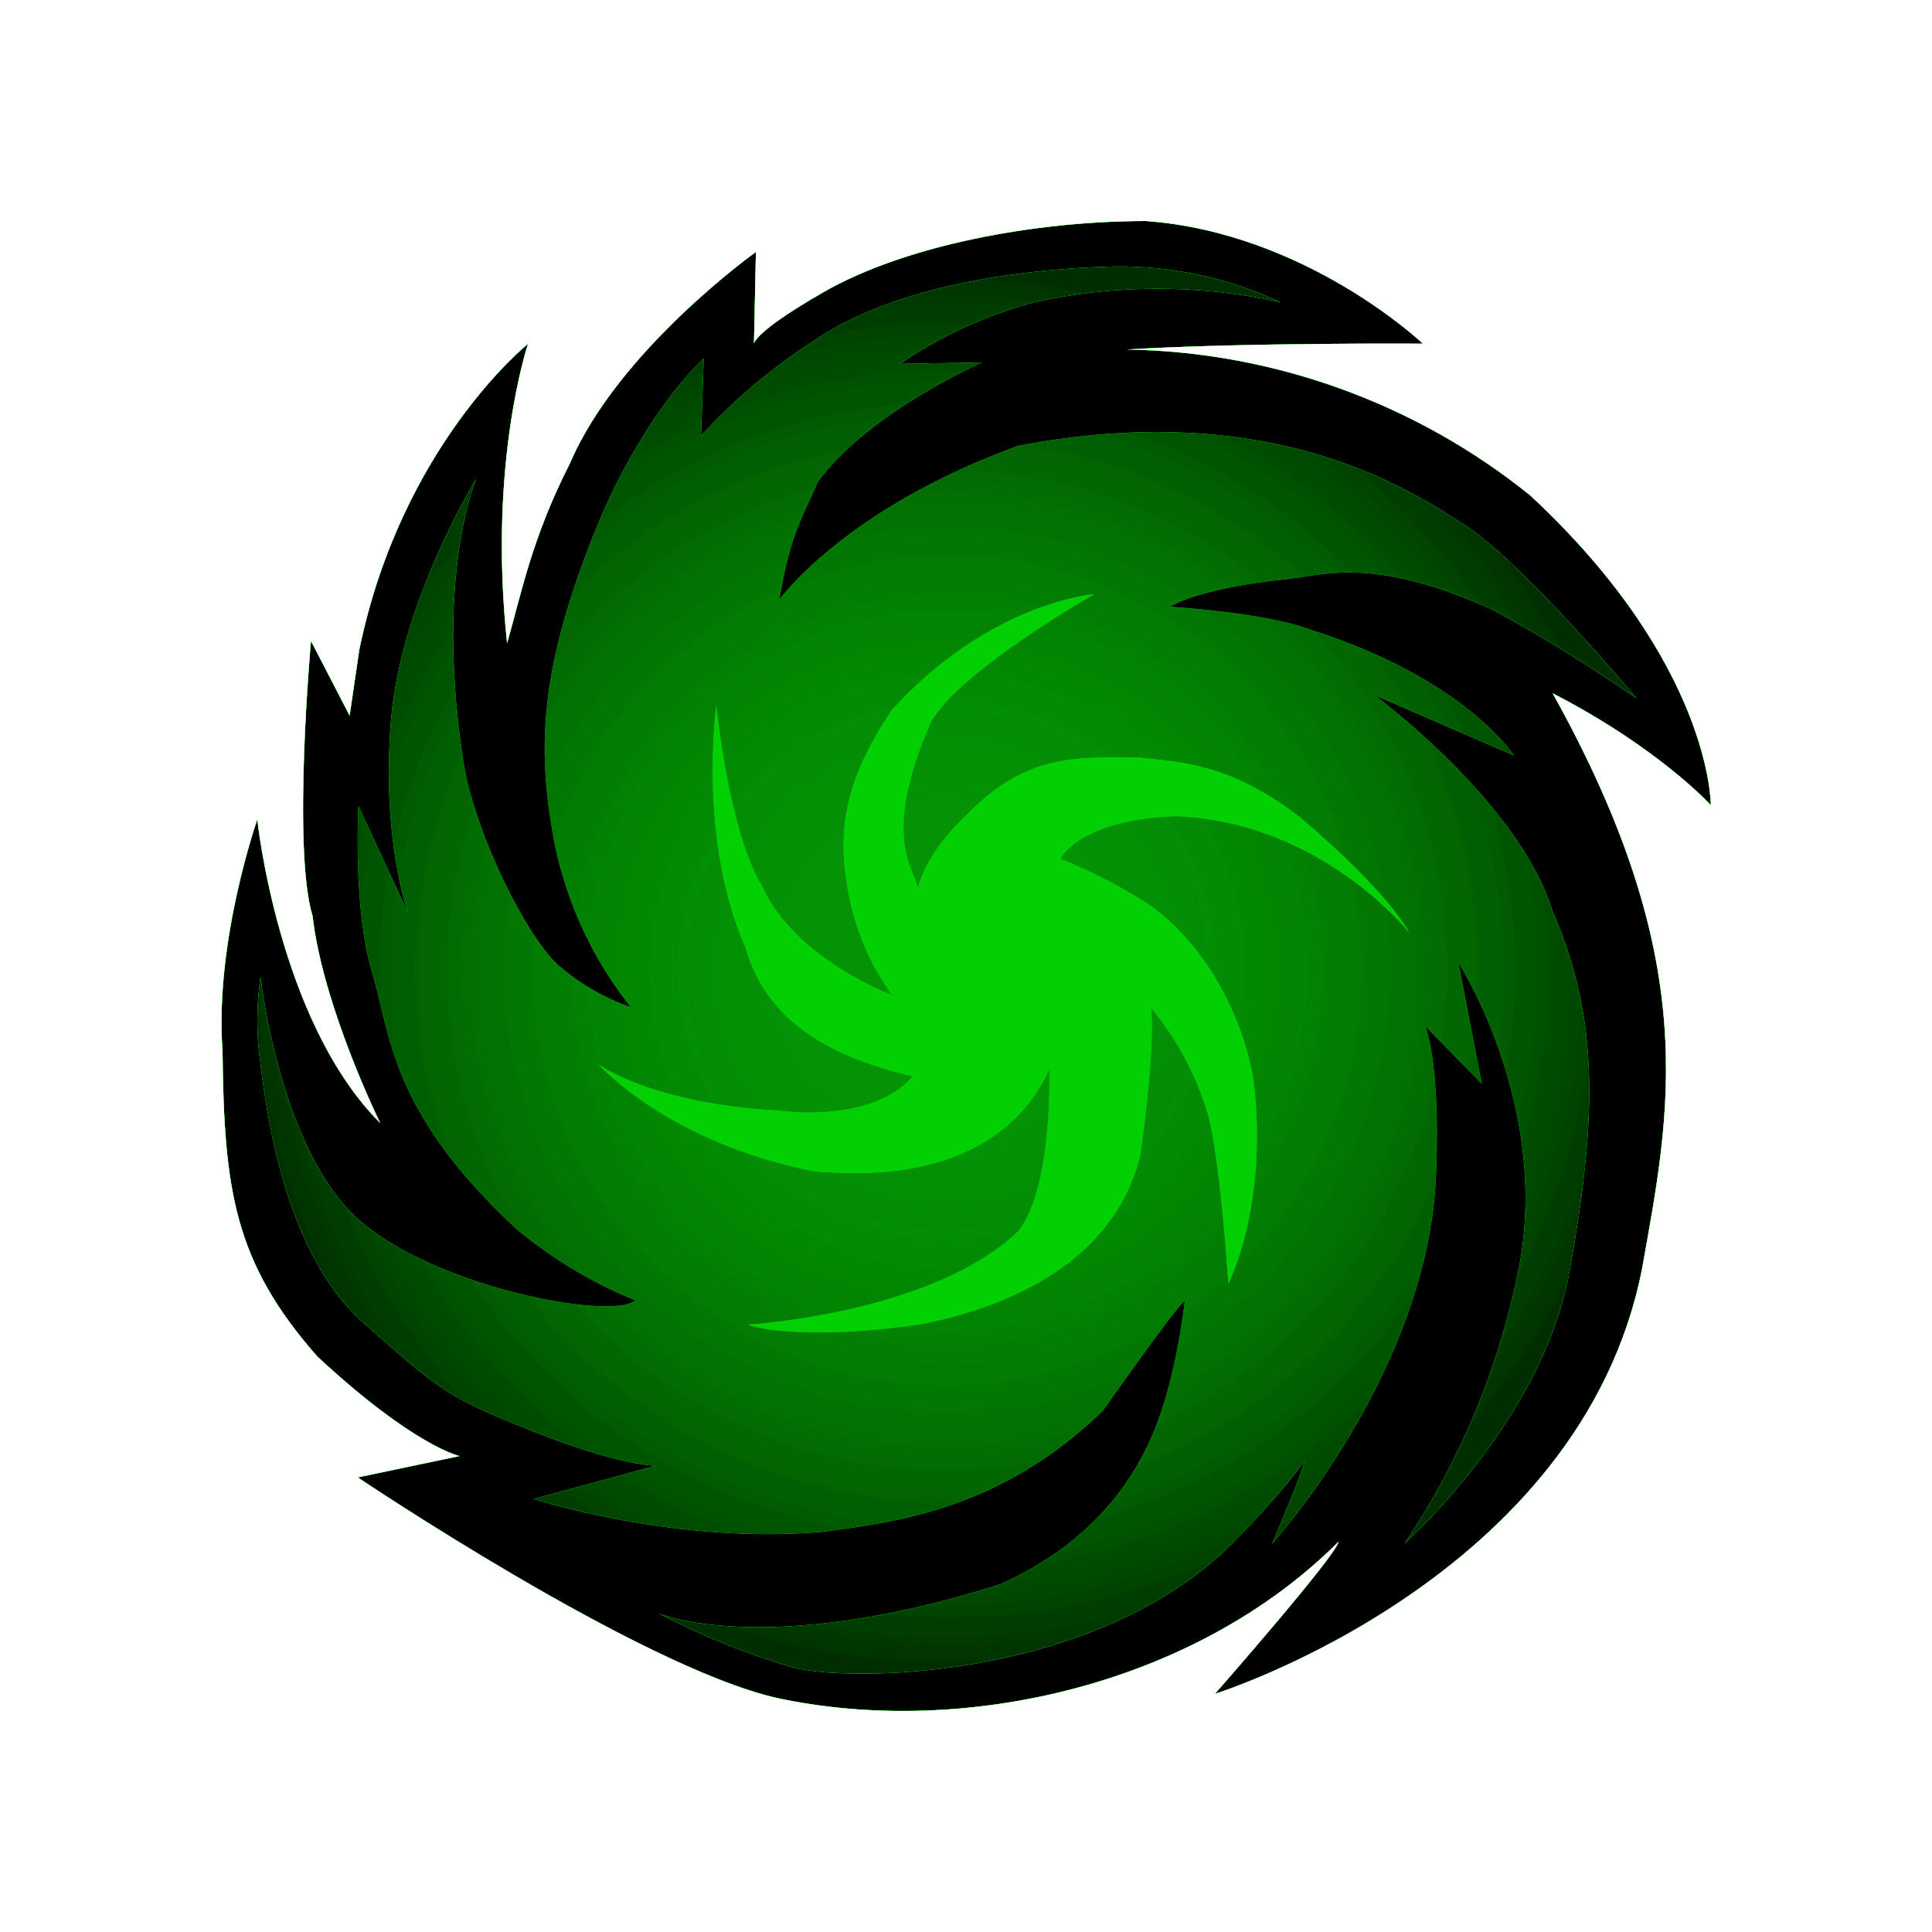
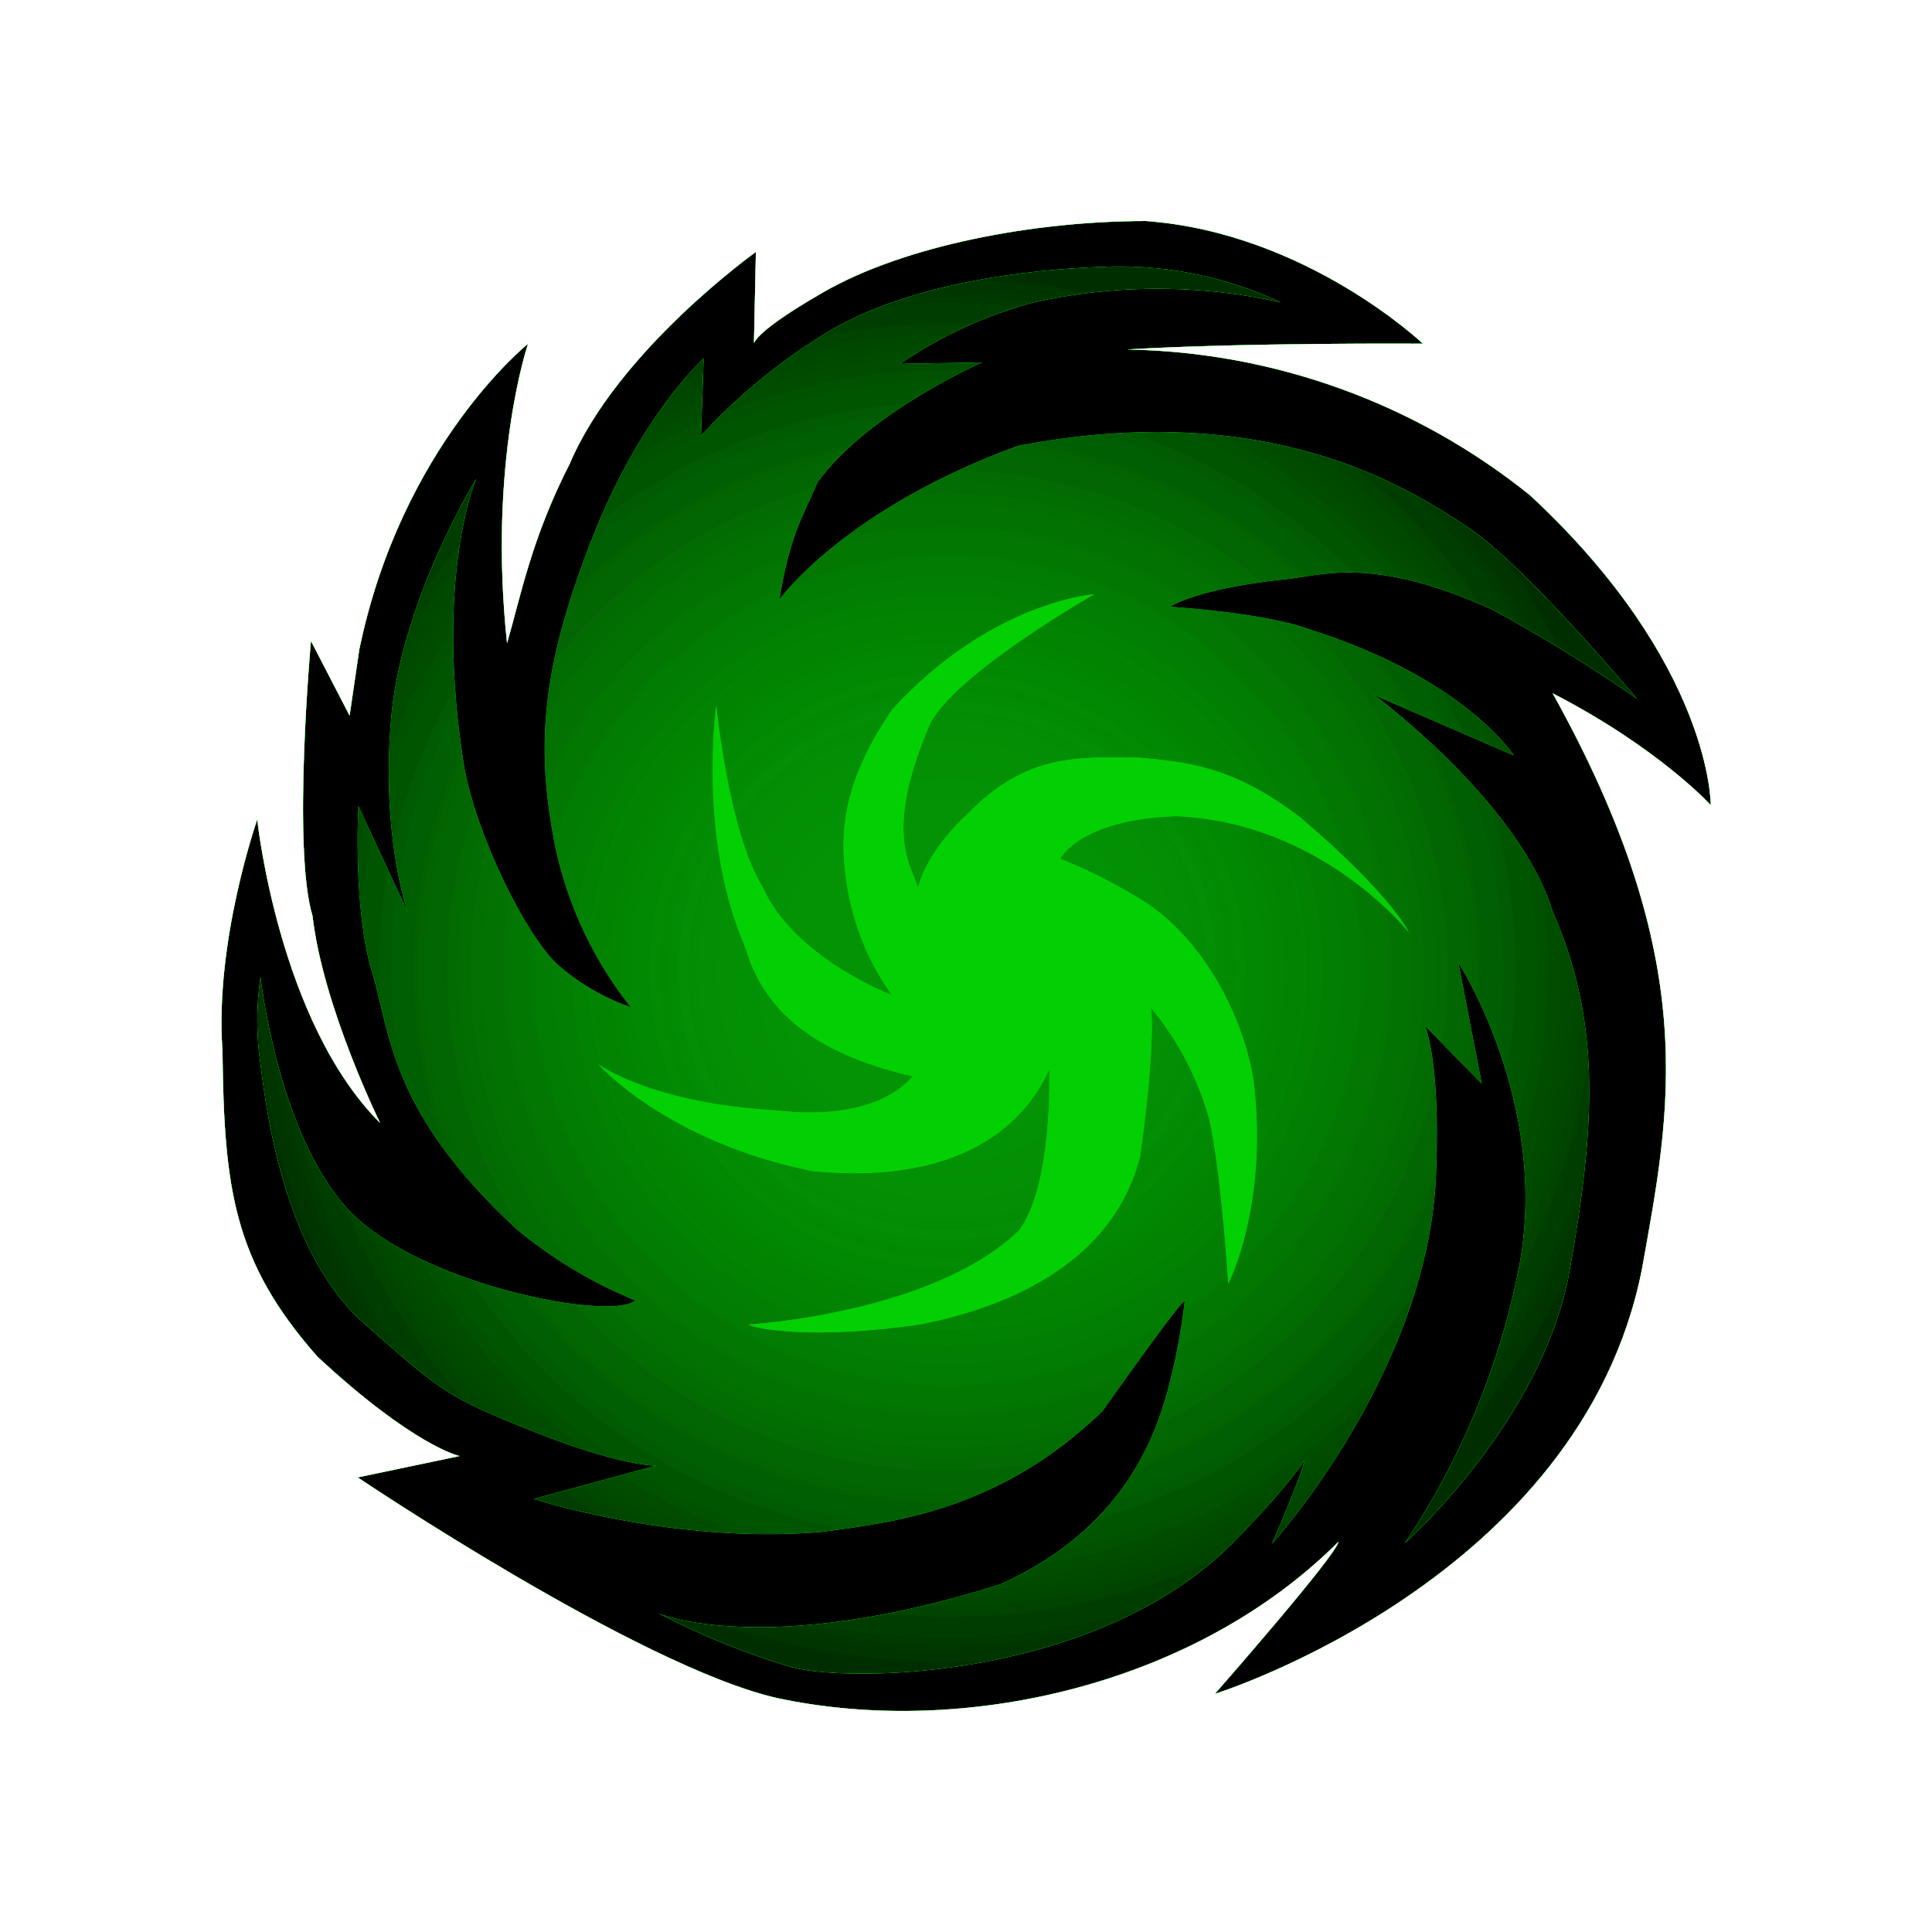
- <svg xmlns="http://www.w3.org/2000/svg" id="Layer_1" data-name="Layer 1" viewBox="0 0 200 200" version="1.1">
-   <defs id="defs11">
-     <style id="style2">.cls-1{fill:url(#radial-gradient);}.cls-2{fill:#a5d8e5;}</style>
-     <radialGradient id="radial-gradient" cx="101.96" cy="100.46" r="72.11" gradientUnits="userSpaceOnUse">
-       <stop offset="0.24" stop-color="#0071bc" stop-opacity="0.8" id="stop4" />
-       <stop offset="0.63" stop-color="#0f3e8c" stop-opacity="0.91" id="stop6" />
-       <stop offset="1" stop-color="#1b1464" id="stop8" />
+ <svg xmlns="http://www.w3.org/2000/svg" data-name="Layer 1" version="1.1" viewBox="0 0 200 200">
+   <defs>
+     <style>
+    .robomission--wormhole-green--cls-1{fill:url(#robomission--wormhole-green--radial-gradient);}.robomission--wormhole-green--cls-2{fill:#a5d8e5;}
+   </style>
+     <radialGradient cx="101.96" cy="100.46" gradientUnits="userSpaceOnUse" id="robomission--wormhole-green--radial-gradient" r="72.11">
+       <stop offset=".24" stop-color="#0071bc" stop-opacity=".8" />
+       <stop offset=".63" stop-color="#0f3e8c" stop-opacity=".91" />
+       <stop offset="1" stop-color="#1b1464" />
    </radialGradient>
-     <filter style="color-interpolation-filters:sRGB;" id="filter2404">
-       <feColorMatrix values="0.21 0.72 0.072 0 0 0.21 0.72 0.072 0 0 0.21 0.72 0.072 0 0 0 0 0 1 0 " id="feColorMatrix2402" result="fbSourceGraphic" />
-       <feColorMatrix result="fbSourceGraphicAlpha" in="fbSourceGraphic" values="0 0 0 -1 0 0 0 0 -1 0 0 0 0 -1 0 0 0 0 1 0" id="feColorMatrix2416" />
-       <feComposite in2="fbSourceGraphic" id="feComposite2418" operator="arithmetic" k1="0" k2="1" result="composite1" in="fbSourceGraphic" />
-       <feColorMatrix id="feColorMatrix2420" in="composite1" values="1" type="saturate" result="colormatrix1" />
-       <feFlood id="feFlood2422" flood-opacity="1" flood-color="rgb(14,153,16)" result="flood1" />
-       <feBlend in2="colormatrix1" id="feBlend2424" in="flood1" mode="multiply" result="blend1" />
-       <feBlend in2="blend1" id="feBlend2426" mode="screen" result="blend2" />
-       <feColorMatrix id="feColorMatrix2428" in="blend2" values="1" type="saturate" result="colormatrix2" />
-       <feComposite in2="fbSourceGraphic" id="feComposite2430" in="colormatrix2" operator="in" k2="1" result="fbSourceGraphic" />
-       <feColorMatrix result="fbSourceGraphicAlpha" in="fbSourceGraphic" values="0 0 0 -1 0 0 0 0 -1 0 0 0 0 -1 0 0 0 0 1 0" id="feColorMatrix2464" />
-       <feComposite in2="fbSourceGraphic" id="feComposite2466" operator="arithmetic" k1="0" k2="1" result="composite1" in="fbSourceGraphic" />
-       <feColorMatrix id="feColorMatrix2468" in="composite1" values="1" type="saturate" result="colormatrix1" />
-       <feFlood id="feFlood2470" flood-opacity="1" flood-color="rgb(9,197,11)" result="flood1" />
-       <feBlend in2="colormatrix1" id="feBlend2472" in="flood1" mode="multiply" result="blend1" />
-       <feBlend in2="blend1" id="feBlend2474" mode="screen" result="blend2" />
-       <feColorMatrix id="feColorMatrix2476" in="blend2" values="1" type="saturate" result="colormatrix2" />
-       <feComposite in2="fbSourceGraphic" id="feComposite2478" in="colormatrix2" operator="in" k2="1" result="composite2" />
+     <filter color-interpolation-filters="sRGB" id="robomission--wormhole-green--filter2404">
+       <feColorMatrix result="fbSourceGraphic" values="0.21 0.72 0.072 0 0 0.21 0.72 0.072 0 0 0.21 0.72 0.072 0 0 0 0 0 1 0 " />
+       <feColorMatrix in="fbSourceGraphic" result="fbSourceGraphicAlpha" values="0 0 0 -1 0 0 0 0 -1 0 0 0 0 -1 0 0 0 0 1 0" />
+       <feComposite in="fbSourceGraphic" in2="fbSourceGraphic" k2="1" operator="arithmetic" result="composite1" />
+       <feColorMatrix in="composite1" result="colormatrix1" type="saturate" values="1" />
+       <feFlood flood-color="rgb(14,153,16)" result="flood1" />
+       <feBlend in="flood1" in2="colormatrix1" mode="multiply" result="blend1" />
+       <feBlend in2="blend1" mode="screen" result="blend2" />
+       <feColorMatrix in="blend2" result="colormatrix2" type="saturate" values="1" />
+       <feComposite in="colormatrix2" in2="fbSourceGraphic" k2="1" operator="in" result="fbSourceGraphic" />
+       <feColorMatrix in="fbSourceGraphic" result="fbSourceGraphicAlpha" values="0 0 0 -1 0 0 0 0 -1 0 0 0 0 -1 0 0 0 0 1 0" />
+       <feComposite in="fbSourceGraphic" in2="fbSourceGraphic" k2="1" operator="arithmetic" result="composite1" />
+       <feColorMatrix in="composite1" result="colormatrix1" type="saturate" values="1" />
+       <feFlood flood-color="rgb(9,197,11)" result="flood1" />
+       <feBlend in="flood1" in2="colormatrix1" mode="multiply" result="blend1" />
+       <feBlend in2="blend1" mode="screen" result="blend2" />
+       <feColorMatrix in="blend2" result="colormatrix2" type="saturate" values="1" />
+       <feComposite in="colormatrix2" in2="fbSourceGraphic" k2="1" operator="in" result="composite2" />
    </filter>
-     <filter style="color-interpolation-filters:sRGB;" id="filter2408">
-       <feColorMatrix values="0.21 0.72 0.072 0 0 0.21 0.72 0.072 0 0 0.21 0.72 0.072 0 0 0 0 0 1 0 " id="feColorMatrix2406" result="fbSourceGraphic" />
-       <feColorMatrix result="fbSourceGraphicAlpha" in="fbSourceGraphic" values="0 0 0 -1 0 0 0 0 -1 0 0 0 0 -1 0 0 0 0 1 0" id="feColorMatrix2432" />
-       <feComposite in2="fbSourceGraphic" id="feComposite2434" operator="arithmetic" k1="0" k2="1" result="composite1" in="fbSourceGraphic" />
-       <feColorMatrix id="feColorMatrix2436" in="composite1" values="1" type="saturate" result="colormatrix1" />
-       <feFlood id="feFlood2438" flood-opacity="1" flood-color="rgb(14,153,16)" result="flood1" />
-       <feBlend in2="colormatrix1" id="feBlend2440" in="flood1" mode="multiply" result="blend1" />
-       <feBlend in2="blend1" id="feBlend2442" mode="screen" result="blend2" />
-       <feColorMatrix id="feColorMatrix2444" in="blend2" values="1" type="saturate" result="colormatrix2" />
-       <feComposite in2="fbSourceGraphic" id="feComposite2446" in="colormatrix2" operator="in" k2="1" result="fbSourceGraphic" />
-       <feColorMatrix result="fbSourceGraphicAlpha" in="fbSourceGraphic" values="0 0 0 -1 0 0 0 0 -1 0 0 0 0 -1 0 0 0 0 1 0" id="feColorMatrix2480" />
-       <feComposite in2="fbSourceGraphic" id="feComposite2482" operator="arithmetic" k1="0" k2="1" result="composite1" in="fbSourceGraphic" />
-       <feColorMatrix id="feColorMatrix2484" in="composite1" values="1" type="saturate" result="colormatrix1" />
-       <feFlood id="feFlood2486" flood-opacity="1" flood-color="rgb(9,197,11)" result="flood1" />
-       <feBlend in2="colormatrix1" id="feBlend2488" in="flood1" mode="multiply" result="blend1" />
-       <feBlend in2="blend1" id="feBlend2490" mode="screen" result="blend2" />
-       <feColorMatrix id="feColorMatrix2492" in="blend2" values="1" type="saturate" result="colormatrix2" />
-       <feComposite in2="fbSourceGraphic" id="feComposite2494" in="colormatrix2" operator="in" k2="1" result="composite2" />
+     <filter color-interpolation-filters="sRGB" id="robomission--wormhole-green--filter2408">
+       <feColorMatrix result="fbSourceGraphic" values="0.21 0.72 0.072 0 0 0.21 0.72 0.072 0 0 0.21 0.72 0.072 0 0 0 0 0 1 0 " />
+       <feColorMatrix in="fbSourceGraphic" result="fbSourceGraphicAlpha" values="0 0 0 -1 0 0 0 0 -1 0 0 0 0 -1 0 0 0 0 1 0" />
+       <feComposite in="fbSourceGraphic" in2="fbSourceGraphic" k2="1" operator="arithmetic" result="composite1" />
+       <feColorMatrix in="composite1" result="colormatrix1" type="saturate" values="1" />
+       <feFlood flood-color="rgb(14,153,16)" result="flood1" />
+       <feBlend in="flood1" in2="colormatrix1" mode="multiply" result="blend1" />
+       <feBlend in2="blend1" mode="screen" result="blend2" />
+       <feColorMatrix in="blend2" result="colormatrix2" type="saturate" values="1" />
+       <feComposite in="colormatrix2" in2="fbSourceGraphic" k2="1" operator="in" result="fbSourceGraphic" />
+       <feColorMatrix in="fbSourceGraphic" result="fbSourceGraphicAlpha" values="0 0 0 -1 0 0 0 0 -1 0 0 0 0 -1 0 0 0 0 1 0" />
+       <feComposite in="fbSourceGraphic" in2="fbSourceGraphic" k2="1" operator="arithmetic" result="composite1" />
+       <feColorMatrix in="composite1" result="colormatrix1" type="saturate" values="1" />
+       <feFlood flood-color="rgb(9,197,11)" result="flood1" />
+       <feBlend in="flood1" in2="colormatrix1" mode="multiply" result="blend1" />
+       <feBlend in2="blend1" mode="screen" result="blend2" />
+       <feColorMatrix in="blend2" result="colormatrix2" type="saturate" values="1" />
+       <feComposite in="colormatrix2" in2="fbSourceGraphic" k2="1" operator="in" result="composite2" />
    </filter>
-     <filter style="color-interpolation-filters:sRGB;" id="filter2412">
-       <feColorMatrix values="0.21 0.72 0.072 0 0 0.21 0.72 0.072 0 0 0.21 0.72 0.072 0 0 0 0 0 1 0 " id="feColorMatrix2410" result="fbSourceGraphic" />
-       <feColorMatrix result="fbSourceGraphicAlpha" in="fbSourceGraphic" values="0 0 0 -1 0 0 0 0 -1 0 0 0 0 -1 0 0 0 0 1 0" id="feColorMatrix2448" />
-       <feComposite in2="fbSourceGraphic" id="feComposite2450" operator="arithmetic" k1="0" k2="1" result="composite1" in="fbSourceGraphic" />
-       <feColorMatrix id="feColorMatrix2452" in="composite1" values="1" type="saturate" result="colormatrix1" />
-       <feFlood id="feFlood2454" flood-opacity="1" flood-color="rgb(14,153,16)" result="flood1" />
-       <feBlend in2="colormatrix1" id="feBlend2456" in="flood1" mode="multiply" result="blend1" />
-       <feBlend in2="blend1" id="feBlend2458" mode="screen" result="blend2" />
-       <feColorMatrix id="feColorMatrix2460" in="blend2" values="1" type="saturate" result="colormatrix2" />
-       <feComposite in2="fbSourceGraphic" id="feComposite2462" in="colormatrix2" operator="in" k2="1" result="fbSourceGraphic" />
-       <feColorMatrix result="fbSourceGraphicAlpha" in="fbSourceGraphic" values="0 0 0 -1 0 0 0 0 -1 0 0 0 0 -1 0 0 0 0 1 0" id="feColorMatrix2496" />
-       <feComposite in2="fbSourceGraphic" id="feComposite2498" operator="arithmetic" k1="0" k2="1" result="composite1" in="fbSourceGraphic" />
-       <feColorMatrix id="feColorMatrix2500" in="composite1" values="1" type="saturate" result="colormatrix1" />
-       <feFlood id="feFlood2502" flood-opacity="1" flood-color="rgb(9,197,11)" result="flood1" />
-       <feBlend in2="colormatrix1" id="feBlend2504" in="flood1" mode="multiply" result="blend1" />
-       <feBlend in2="blend1" id="feBlend2506" mode="screen" result="blend2" />
-       <feColorMatrix id="feColorMatrix2508" in="blend2" values="1" type="saturate" result="colormatrix2" />
-       <feComposite in2="fbSourceGraphic" id="feComposite2510" in="colormatrix2" operator="in" k2="1" result="composite2" />
+     <filter color-interpolation-filters="sRGB" id="robomission--wormhole-green--filter2412">
+       <feColorMatrix result="fbSourceGraphic" values="0.21 0.72 0.072 0 0 0.21 0.72 0.072 0 0 0.21 0.72 0.072 0 0 0 0 0 1 0 " />
+       <feColorMatrix in="fbSourceGraphic" result="fbSourceGraphicAlpha" values="0 0 0 -1 0 0 0 0 -1 0 0 0 0 -1 0 0 0 0 1 0" />
+       <feComposite in="fbSourceGraphic" in2="fbSourceGraphic" k2="1" operator="arithmetic" result="composite1" />
+       <feColorMatrix in="composite1" result="colormatrix1" type="saturate" values="1" />
+       <feFlood flood-color="rgb(14,153,16)" result="flood1" />
+       <feBlend in="flood1" in2="colormatrix1" mode="multiply" result="blend1" />
+       <feBlend in2="blend1" mode="screen" result="blend2" />
+       <feColorMatrix in="blend2" result="colormatrix2" type="saturate" values="1" />
+       <feComposite in="colormatrix2" in2="fbSourceGraphic" k2="1" operator="in" result="fbSourceGraphic" />
+       <feColorMatrix in="fbSourceGraphic" result="fbSourceGraphicAlpha" values="0 0 0 -1 0 0 0 0 -1 0 0 0 0 -1 0 0 0 0 1 0" />
+       <feComposite in="fbSourceGraphic" in2="fbSourceGraphic" k2="1" operator="arithmetic" result="composite1" />
+       <feColorMatrix in="composite1" result="colormatrix1" type="saturate" values="1" />
+       <feFlood flood-color="rgb(9,197,11)" result="flood1" />
+       <feBlend in="flood1" in2="colormatrix1" mode="multiply" result="blend1" />
+       <feBlend in2="blend1" mode="screen" result="blend2" />
+       <feColorMatrix in="blend2" result="colormatrix2" type="saturate" values="1" />
+       <feComposite in="colormatrix2" in2="fbSourceGraphic" k2="1" operator="in" result="composite2" />
    </filter>
  </defs>
-   <path d="m 163,152.94 -10.54,-2.21 c 0,0 4.71,-1 14.71,-10.29 8.67,-9.83 9.67,-17.33 9.83,-31.67 0.83,-11.33 -3.6,-23.94 -3.6,-23.94 0,0 -2.2,20.9 -12.72,31.42 0,0 5.91,-12 7,-21.44 2.11,-6.95 0.16,-28.46 0.16,-28.46 l -4,7.73 -1,-6.82 c -4.37,-21.19 -17.47,-31.67 -17.47,-31.67 0,0 4.17,12.26 2.17,31 C 146.14,61.74 145,55.72 141.05,48 136.05,36.25 121.78,26.08 121.78,26.08 l 0.21,9.87 c 0,0 1.23,-0.86 -7.19,-5.7 -8.42,-4.84 -21.8,-7.37 -33.4,-7.37 -16.6,1.22 -28.67,12.7 -28.67,12.7 0,0 18.56,-0.13 30.62,0.6 A 68.29,68.29 0 0 0 41.64,51.27 C 22.8,68.77 22.93,83.35 22.93,83.35 c 0,0 5.37,-5.91 16.37,-11.58 -15.5,27.83 -12.19,43.12 -9.25,59.58 6.33,32.17 44.22,44 44.22,44 0,0 -12.6,-14.35 -12.8,-15.75 14.84,14.84 38.83,20.33 58.17,16.17 C 134,172.46 163,152.94 163,152.94 Z" id="path15" style="filter:url(#filter2412)" transform="matrix(-1,0,0,1,200.0336,0)" />
-   <path class="cls-1" d="m 77.4,134.75 c 0,0 -0.65,-1.59 8.49,11.32 10.77,10.42 21.89,11.52 29,12.51 15.32,1.34 29.9,-3.41 29.9,-3.41 l -12.63,-3.44 c 0,0 3.63,0.06 12.66,-3.54 9.03,-3.6 9.58,-4.19 17.53,-11.19 7.95,-7 10,-20.94 10.71,-26.77 a 30.75,30.75 0 0 0 0,-9.13 c 0,0 -1.79,16.35 -9.13,24.16 -7.34,7.81 -27.42,11.54 -29.65,9.35 a 46.72,46.72 0 0 0 12.37,-7.45 c 13.1,-12.21 12.91,-20.06 14.89,-26.61 1.98,-6.55 1.39,-17.12 1.39,-17.12 l -5.11,11 c 0,0 2.76,-7.55 1.74,-19.91 -1.02,-12.36 -8.85,-25 -8.85,-25 0,0 4.44,10.05 1.26,29.91 -1.3,7.12 -6.36,17.35 -9.64,20.4 a 22.84,22.84 0 0 1 -7.59,4.43 40,40 0 0 0 8.15,-18.42 c 1.64,-9.53 0.8,-17.54 -4.21,-30.25 -5.01,-12.71 -11.5,-18.5 -11.5,-18.5 l 0.28,8 a 60.18,60.18 0 0 0 -13.57,-11 C 105.95,29.52 94.43,27.82 84.7,27.58 a 39.52,39.52 0 0 0 -17.27,3.72 59,59 0 0 1 25.57,0 45.29,45.29 0 0 1 13.85,6.36 l -8.49,-0.15 c 0,0 11.72,5.13 17,12.36 1.82,4.13 2.85,5.54 4,12.21 0,0 -6.7,-9.38 -24.72,-15.93 -26.12,-5 -40.42,4.42 -46.37,8.29 -5.95,3.87 -17.72,17.91 -17.72,17.91 a 157.51,157.51 0 0 1 15,-9.25 C 58.3,57.35 63.41,59.69 67.28,60 c 9.08,1 11.62,2.81 11.62,2.81 0,0 -10,0.61 -14.59,2.4 -15.93,5.06 -21,13 -21,13 l 14.44,-6.25 c 0,0 -14.97,11.04 -18.45,22.39 -4.94,11.24 -4.53,21.72 -1.75,37.25 2.78,15.53 17.07,28.17 17.07,28.17 a 78.39,78.39 0 0 1 -11.91,-29 c -3,-16.68 6.35,-31.12 6.35,-31.12 l -2.43,12.55 5.88,-6 c 0,0 -1.6,3.48 -1.15,15.13 0.68,20.56 17,38.49 17,38.49 0,0 -2.96,-6.82 -3.36,-8.6 0,0 1.76,2.77 7.45,8.55 14,14 39.24,14.47 45.57,12.84 A 78.16,78.16 0 0 0 131.9,167 c 0,0 -11,4.75 -35.43,-3 -12.58,-5.67 -15.92,-15.08 -17.25,-19.83 a 63.89,63.89 0 0 1 -1.82,-9.42 z" id="path17" style="fill:url(#radial-gradient);filter:url(#filter2408)" transform="matrix(-1,0,0,1,200.0336,0)" />
-   <path class="cls-2" d="m 91.41,110.69 c 2,4.55 7.92,12.16 24.51,10.54 15.22,-3.08 22.17,-11.07 22.17,-11.07 0,0 -5.39,4.08 -18.73,4.81 0,0 -9.49,1.45 -13.81,-3.55 8.64,-2 15.17,-5.76 17.33,-13.37 4.95,-11.3 3,-25.05 3,-25.05 0,0 -1.27,13.14 -4.78,18.79 -3.3,7.43 -13.39,11.21 -13.39,11.21 a 26.48,26.48 0 0 0 4.68,-11.62 C 113.21,86.1 112.72,80.85 107.67,73.45 97.46,62.26 86.74,61.51 86.74,61.51 c 0,0 13.94,7.91 16.93,13.25 5.13,11.75 1.83,15 1.33,17.2 0,0 -0.54,-3.47 -5.2,-7.77 -6,-6.12 -11.15,-5.83 -17.61,-5.78 -4.76,0.5 -9.61,0.71 -16.79,6.23 -9.52,8.1 -11.24,11.91 -11.24,11.91 0,0 9,-11.44 24.11,-12.06 10.06,0.35 12,4.41 12,4.41 a 53.59,53.59 0 0 0 -8,4 c -6,3.46 -10.73,11.26 -12,18.89 -1.59,13 2.61,21.1 2.61,21.1 0,0 0.73,-11.69 2,-17.15 a 31.19,31.19 0 0 1 6,-11.41 c 0,0 -0.57,3.19 1.12,15.35 2.76,10.89 13.34,15.52 22.52,17.38 11.22,1.7 17.6,0.47 18,0.05 0,0 -19,-1.1 -27.95,-9.71 -3.57,-4.67 -3.16,-16.71 -3.16,-16.71 z" id="path19" style="fill:#a5d8e5;filter:url(#filter2404)" transform="matrix(-1,0,0,1,200.0336,0)" />
+   <path d="m163 152.94-10.54-2.21s4.71-1 14.71-10.29c8.67-9.83 9.67-17.33 9.83-31.67 0.83-11.33-3.6-23.94-3.6-23.94s-2.2 20.9-12.72 31.42c0 0 5.91-12 7-21.44 2.11-6.95 0.16-28.46 0.16-28.46l-4 7.73-1-6.82c-4.37-21.19-17.47-31.67-17.47-31.67s4.17 12.26 2.17 31c-1.4-4.85-2.54-10.87-6.49-18.59-5-11.75-19.27-21.92-19.27-21.92l0.21 9.87s1.23-0.86-7.19-5.7-21.8-7.37-33.4-7.37c-16.6 1.22-28.67 12.7-28.67 12.7s18.56-0.13 30.62 0.6a68.29 68.29 0 0 0-41.71 15.09c-18.84 17.5-18.71 32.08-18.71 32.08s5.37-5.91 16.37-11.58c-15.5 27.83-12.19 43.12-9.25 59.58 6.33 32.17 44.22 44 44.22 44s-12.6-14.35-12.8-15.75c14.84 14.84 38.83 20.33 58.17 16.17 14.36-3.31 43.36-22.83 43.36-22.83z" filter="url(#robomission--wormhole-green--filter2412)" transform="matrix(-1 0 0 1 200.03 0)" />
+   <path class="robomission--wormhole-green--cls-1" d="m77.4 134.75s-0.65-1.59 8.49 11.32c10.77 10.42 21.89 11.52 29 12.51 15.32 1.34 29.9-3.41 29.9-3.41l-12.63-3.44s3.63 0.06 12.66-3.54 9.58-4.19 17.53-11.19 10-20.94 10.71-26.77a30.75 30.75 0 0 0 0-9.13s-1.79 16.35-9.13 24.16-27.42 11.54-29.65 9.35a46.72 46.72 0 0 0 12.37-7.45c13.1-12.21 12.91-20.06 14.89-26.61s1.39-17.12 1.39-17.12l-5.11 11s2.76-7.55 1.74-19.91-8.85-25-8.85-25 4.44 10.05 1.26 29.91c-1.3 7.12-6.36 17.35-9.64 20.4a22.84 22.84 0 0 1-7.59 4.43 40 40 0 0 0 8.15-18.42c1.64-9.53 0.8-17.54-4.21-30.25s-11.5-18.5-11.5-18.5l0.28 8a60.18 60.18 0 0 0-13.57-11c-7.94-4.57-19.46-6.27-29.19-6.51a39.52 39.52 0 0 0-17.27 3.72 59 59 0 0 1 25.57 0 45.29 45.29 0 0 1 13.85 6.36l-8.49-0.15s11.72 5.13 17 12.36c1.82 4.13 2.85 5.54 4 12.21 0 0-6.7-9.38-24.72-15.93-26.12-5-40.42 4.42-46.37 8.29s-17.72 17.91-17.72 17.91a157.51 157.51 0 0 1 15-9.25c12.75-5.75 17.86-3.41 21.73-3.1 9.08 1 11.62 2.81 11.62 2.81s-10 0.61-14.59 2.4c-15.93 5.06-21 13-21 13l14.44-6.25s-14.97 11.04-18.45 22.39c-4.94 11.24-4.53 21.72-1.75 37.25s17.07 28.17 17.07 28.17a78.39 78.39 0 0 1-11.91-29c-3-16.68 6.35-31.12 6.35-31.12l-2.43 12.55 5.88-6s-1.6 3.48-1.15 15.13c0.68 20.56 17 38.49 17 38.49s-2.96-6.82-3.36-8.6c0 0 1.76 2.77 7.45 8.55 14 14 39.24 14.47 45.57 12.84a78.16 78.16 0 0 0 13.88-5.61s-11 4.75-35.43-3c-12.58-5.67-15.92-15.08-17.25-19.83a63.89 63.89 0 0 1-1.82-9.42z" fill="url(#robomission--wormhole-green--radial-gradient)" filter="url(#robomission--wormhole-green--filter2408)" transform="matrix(-1 0 0 1 200.03 0)" />
+   <path class="robomission--wormhole-green--cls-2" d="m91.41 110.69c2 4.55 7.92 12.16 24.51 10.54 15.22-3.08 22.17-11.07 22.17-11.07s-5.39 4.08-18.73 4.81c0 0-9.49 1.45-13.81-3.55 8.64-2 15.17-5.76 17.33-13.37 4.95-11.3 3-25.05 3-25.05s-1.27 13.14-4.78 18.79c-3.3 7.43-13.39 11.21-13.39 11.21a26.48 26.48 0 0 0 4.68-11.62c0.82-5.28 0.33-10.53-4.72-17.93-10.21-11.19-20.93-11.94-20.93-11.94s13.94 7.91 16.93 13.25c5.13 11.75 1.83 15 1.33 17.2 0 0-0.54-3.47-5.2-7.77-6-6.12-11.15-5.83-17.61-5.78-4.76 0.5-9.61 0.71-16.79 6.23-9.52 8.1-11.24 11.91-11.24 11.91s9-11.44 24.11-12.06c10.06 0.35 12 4.41 12 4.41a53.59 53.59 0 0 0-8 4c-6 3.46-10.73 11.26-12 18.89-1.59 13 2.61 21.1 2.61 21.1s0.73-11.69 2-17.15a31.19 31.19 0 0 1 6-11.41s-0.57 3.19 1.12 15.35c2.76 10.89 13.34 15.52 22.52 17.38 11.22 1.7 17.6 0.47 18 0.05 0 0-19-1.1-27.95-9.71-3.57-4.67-3.16-16.71-3.16-16.71z" fill="#a5d8e5" filter="url(#robomission--wormhole-green--filter2404)" transform="matrix(-1 0 0 1 200.03 0)" />
</svg>
